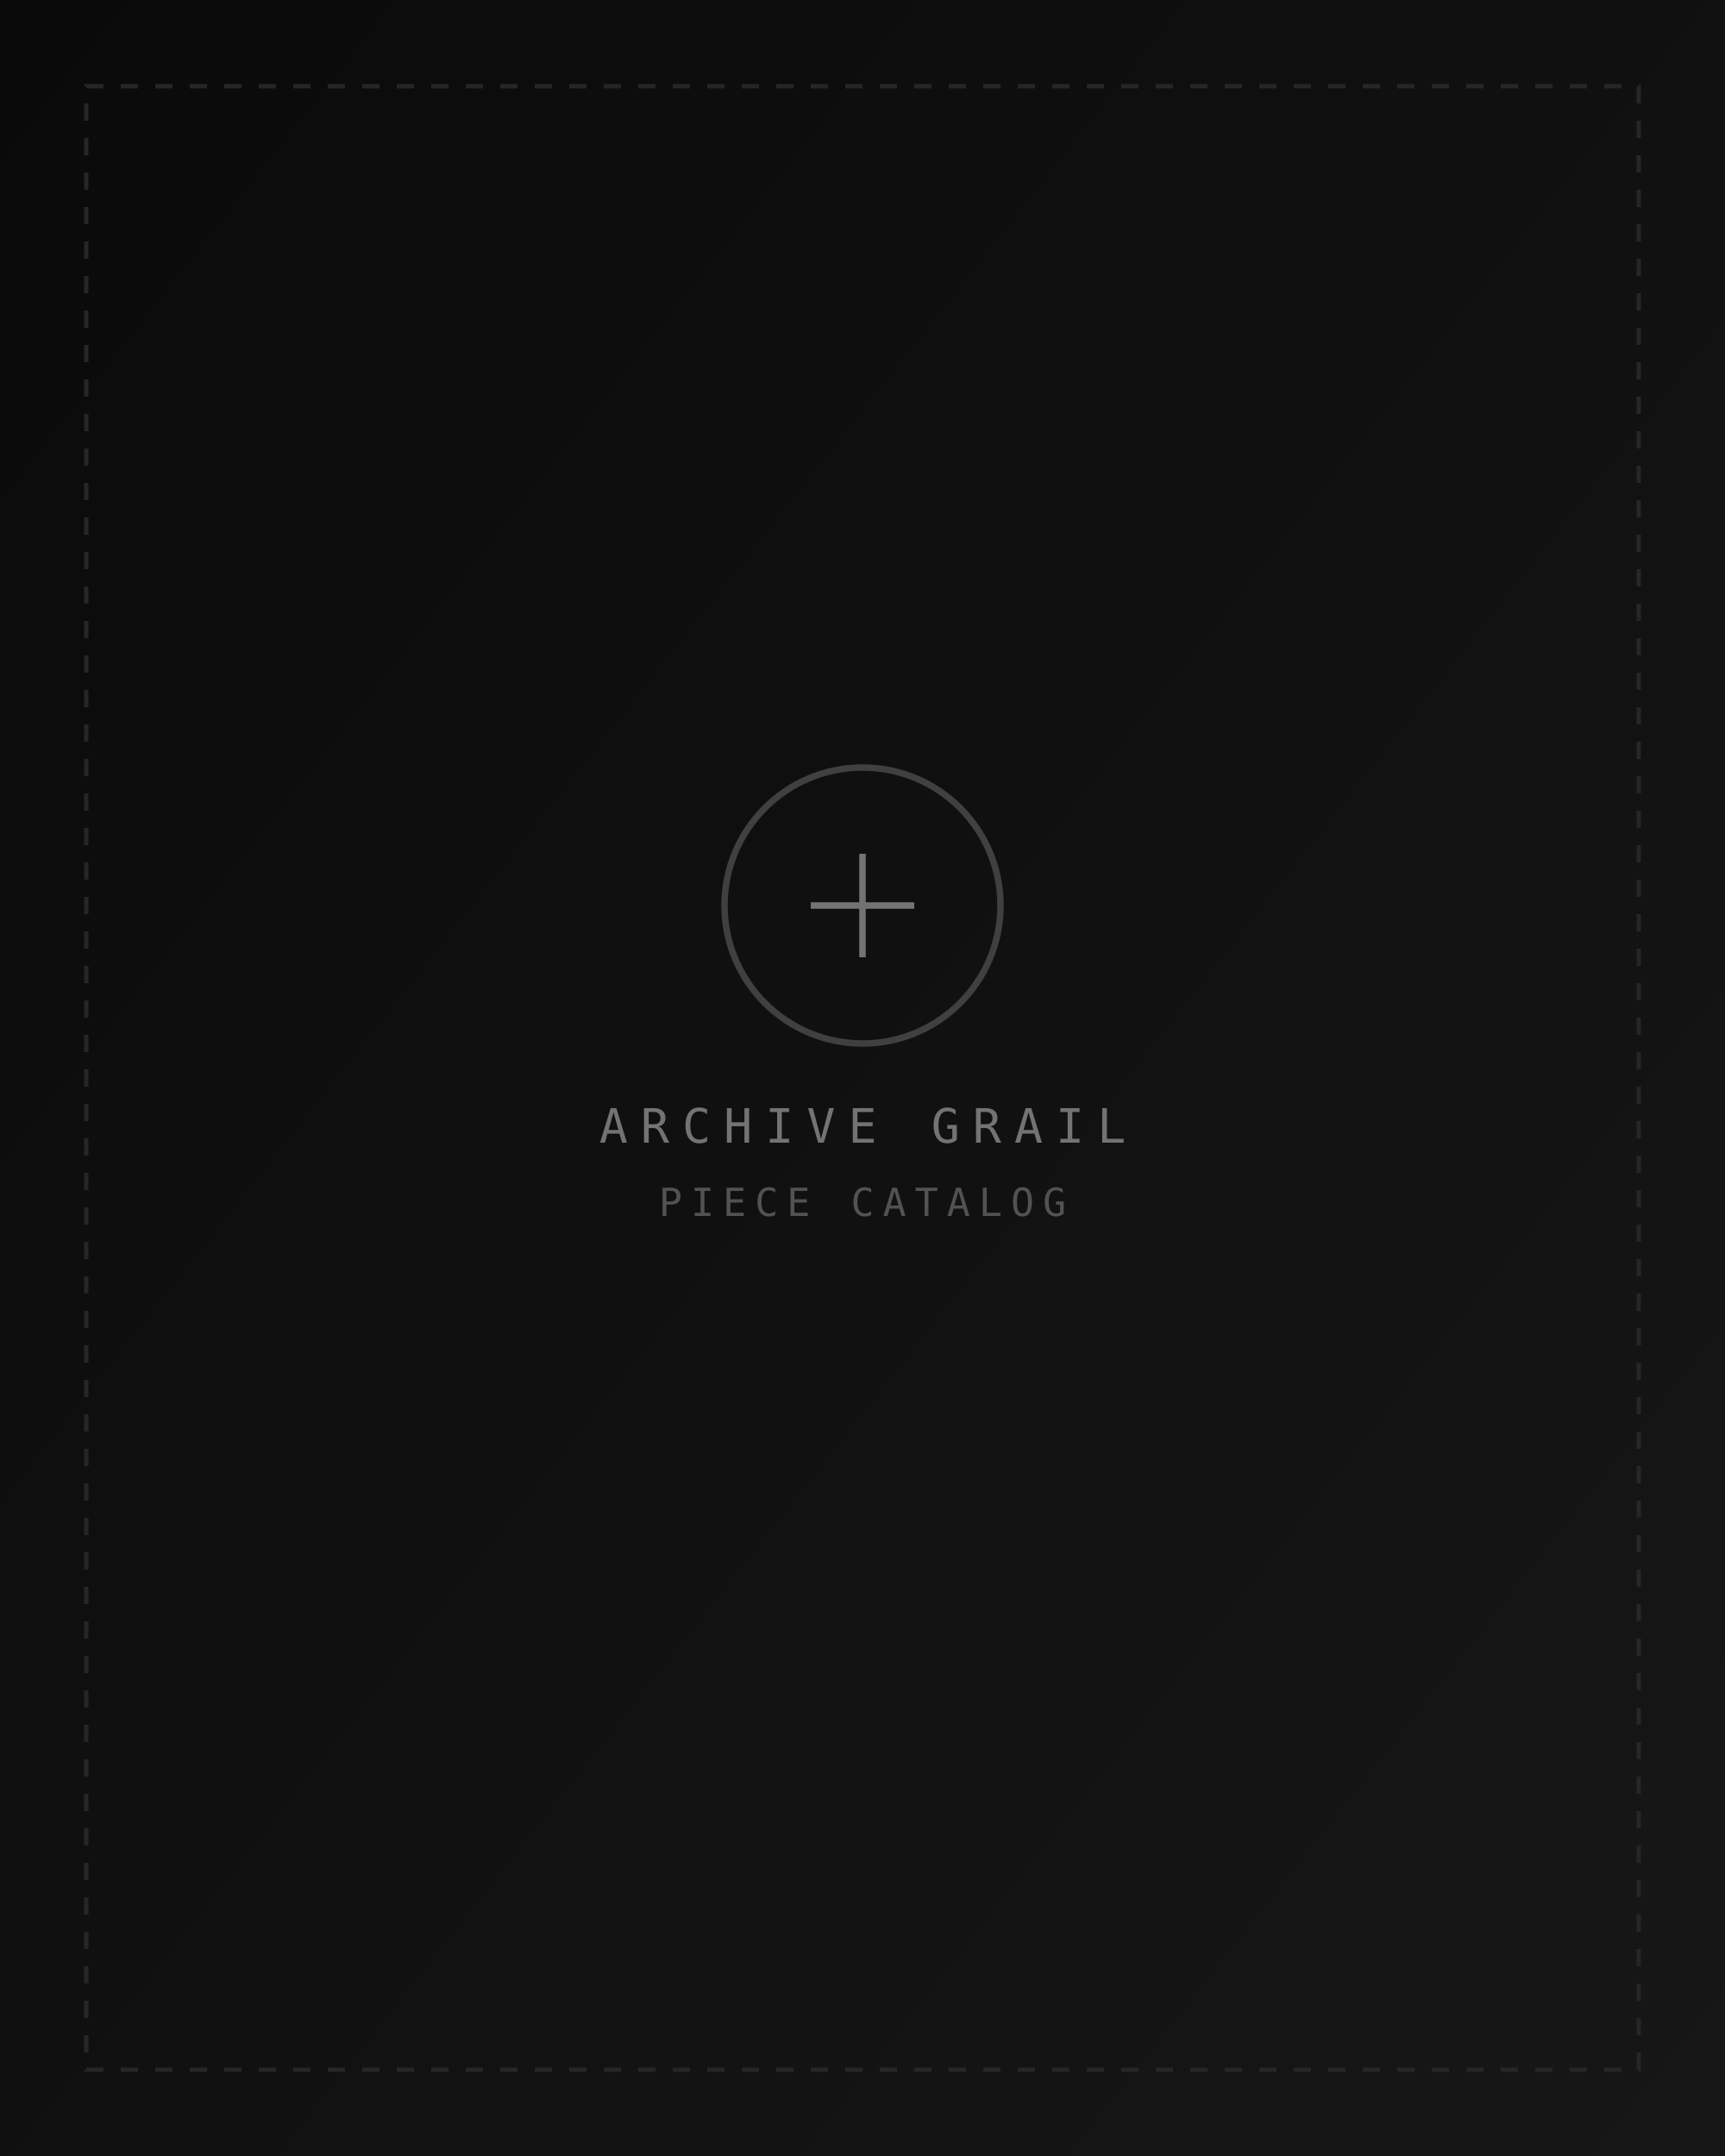
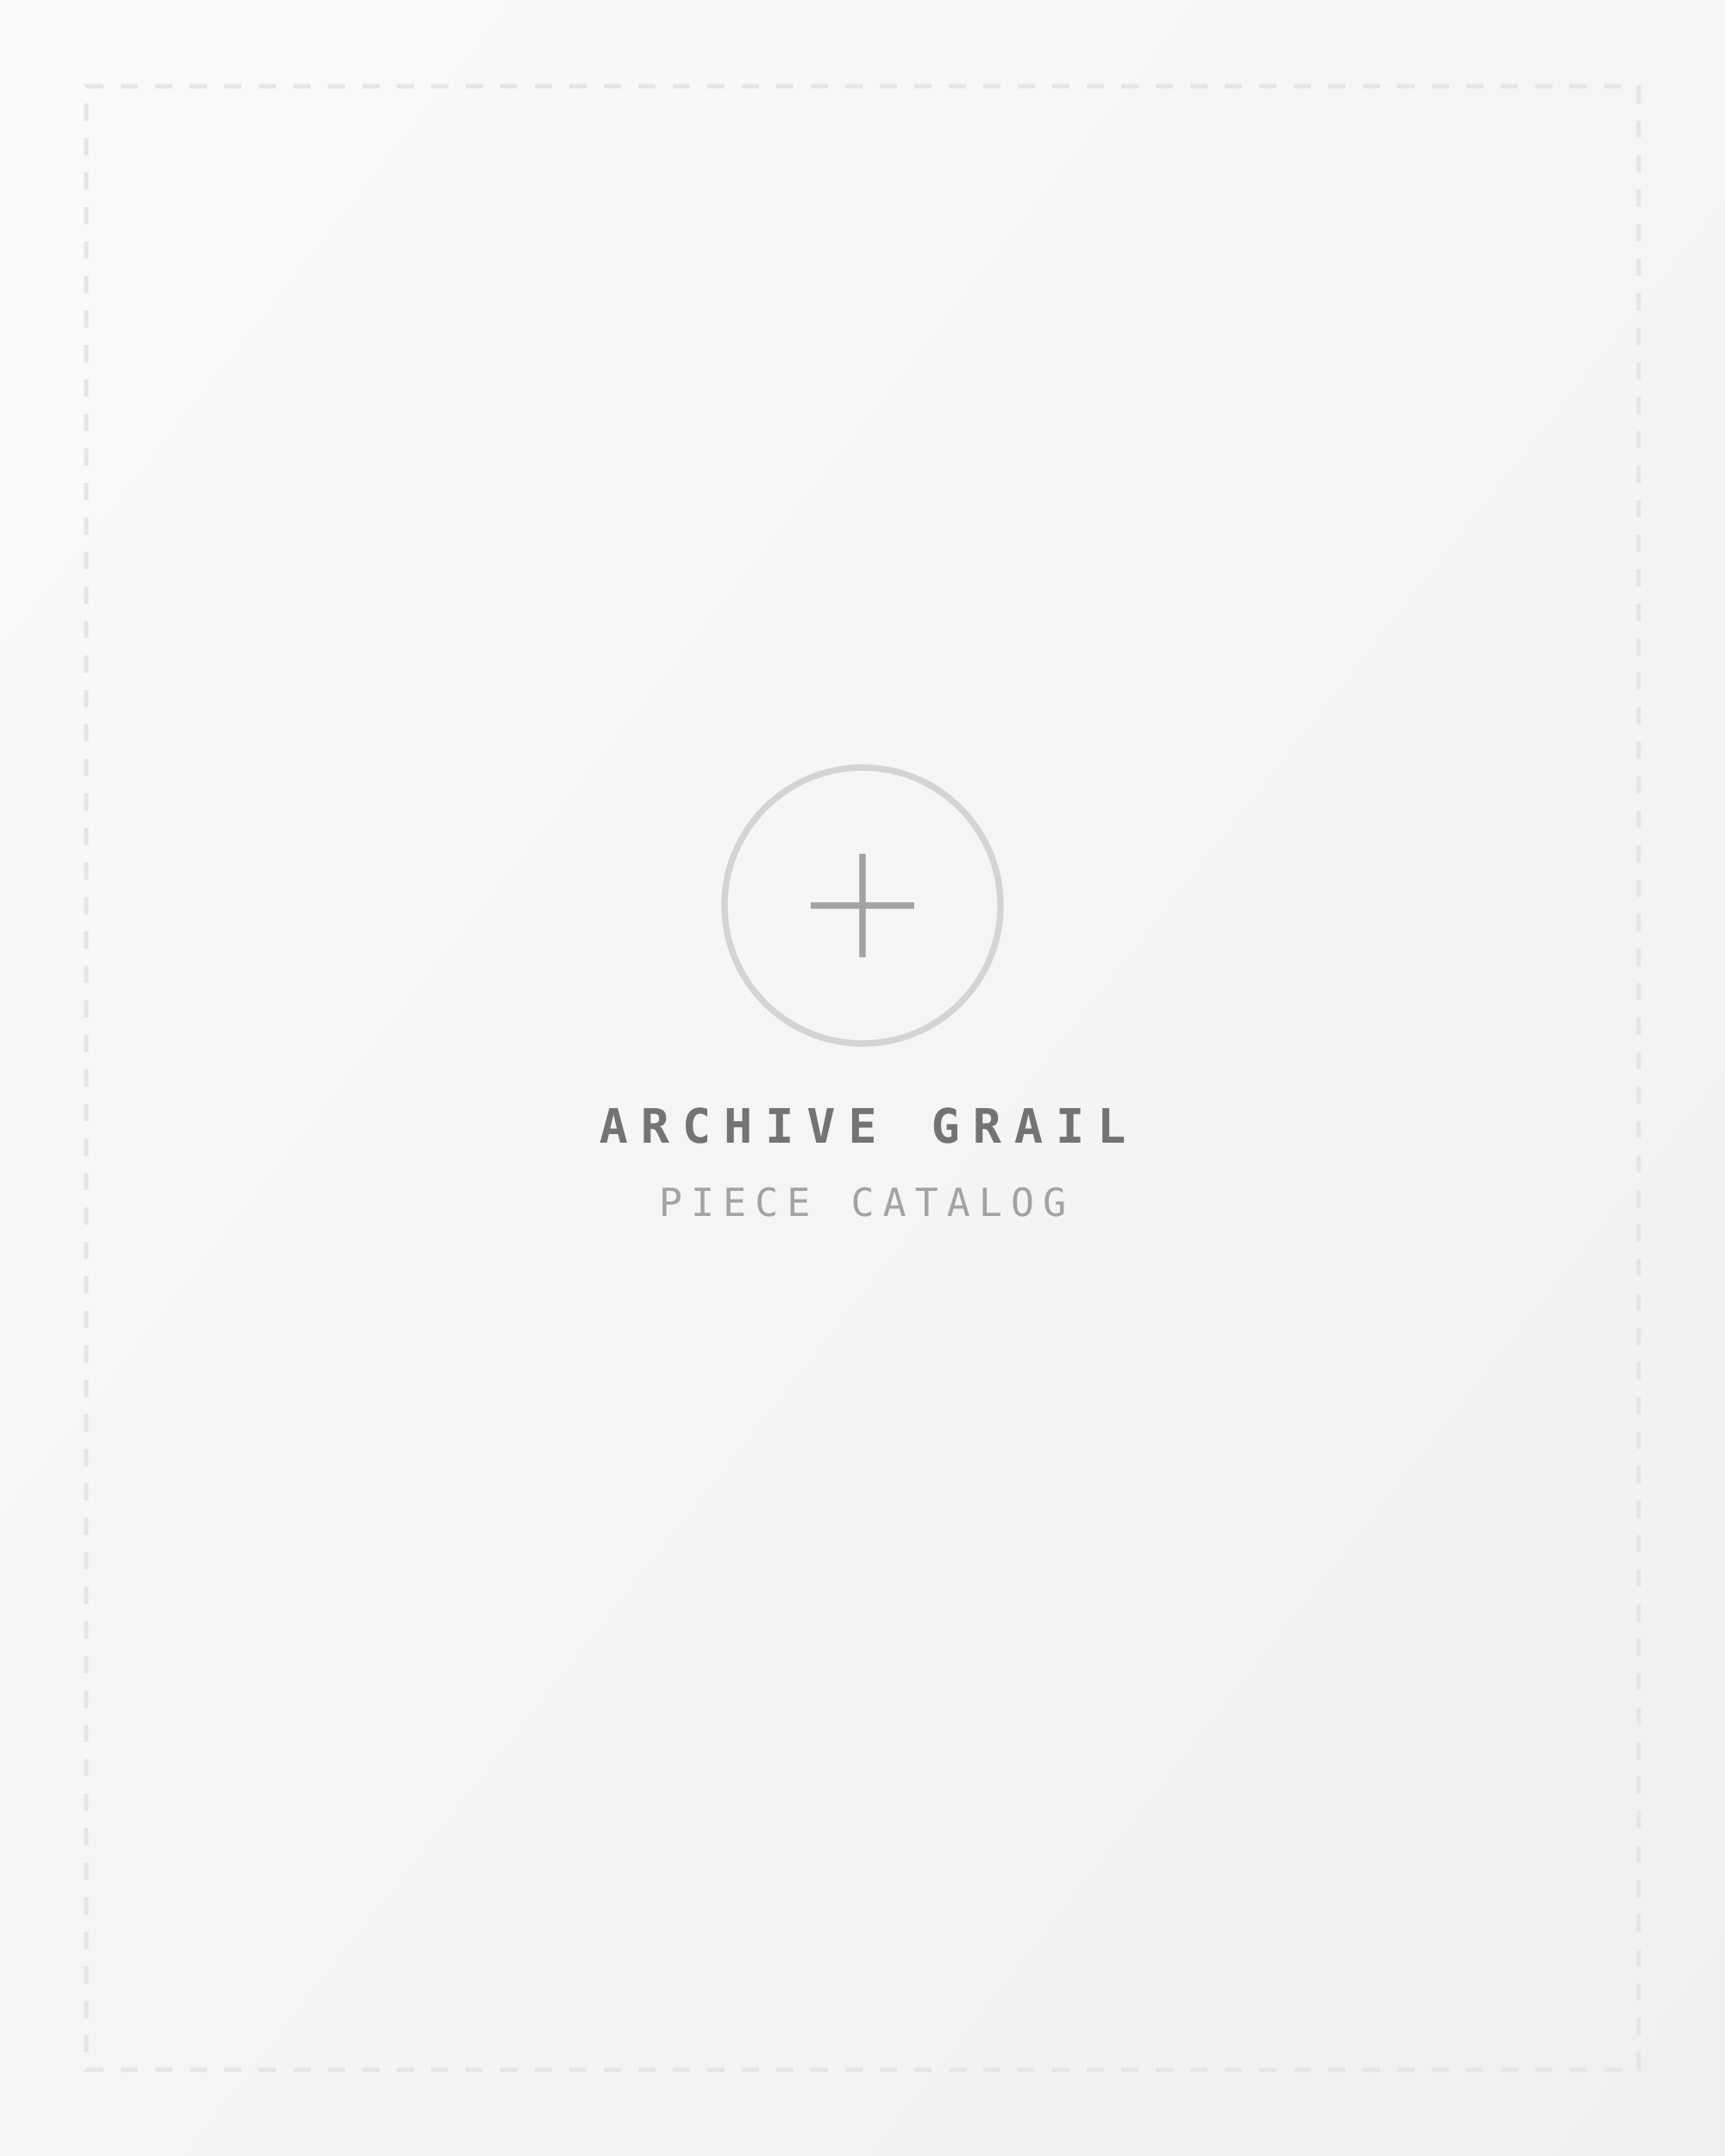
<svg xmlns="http://www.w3.org/2000/svg" viewBox="0 0 400 500" width="100%" height="100%">
  <defs>
-     <linearGradient id="bg" x1="0%" y1="0%" x2="100%" y2="100%">
-       <stop offset="0%" stop-color="#0a0a0a" />
-       <stop offset="100%" stop-color="#171717" />
+     <linearGradient id="bgLight" x1="0%" y1="0%" x2="100%" y2="100%">
+       <stop offset="0%" stop-color="#fafafa" />
+       <stop offset="100%" stop-color="#f0f0f0" />
    </linearGradient>
  </defs>
-   <rect width="400" height="500" fill="url(#bg)" />
-   <rect x="20" y="20" width="360" height="460" fill="none" stroke="#262626" stroke-width="1" stroke-dasharray="4 4" />
+   <rect width="400" height="500" fill="url(#bgLight)" />
+   <rect x="20" y="20" width="360" height="460" fill="none" stroke="#e5e5e5" stroke-width="1" stroke-dasharray="4 4" />
  <g transform="translate(200, 230)" text-anchor="middle">
-     <circle cx="0" cy="-20" r="32" fill="none" stroke="#404040" stroke-width="1.5" />
-     <path d="M-12 -20 L12 -20 M0 -32 L0 -8" stroke="#737373" stroke-width="1.5" />
-     <text y="35" font-family="monospace" font-size="11" fill="#737373" letter-spacing="3" text-transform="uppercase">ARCHIVE GRAIL</text>
-     <text y="52" font-family="monospace" font-size="9" fill="#525252" letter-spacing="2">PIECE CATALOG</text>
+     <circle cx="0" cy="-20" r="32" fill="none" stroke="#d4d4d4" stroke-width="1.5" />
+     <path d="M-12 -20 L12 -20 M0 -32 L0 -8" stroke="#a3a3a3" stroke-width="1.5" />
+     <text y="35" font-family="monospace" font-size="11" fill="#737373" letter-spacing="3" text-transform="uppercase" font-weight="bold">ARCHIVE GRAIL</text>
+     <text y="52" font-family="monospace" font-size="9" fill="#a3a3a3" letter-spacing="2">PIECE CATALOG</text>
  </g>
</svg>
